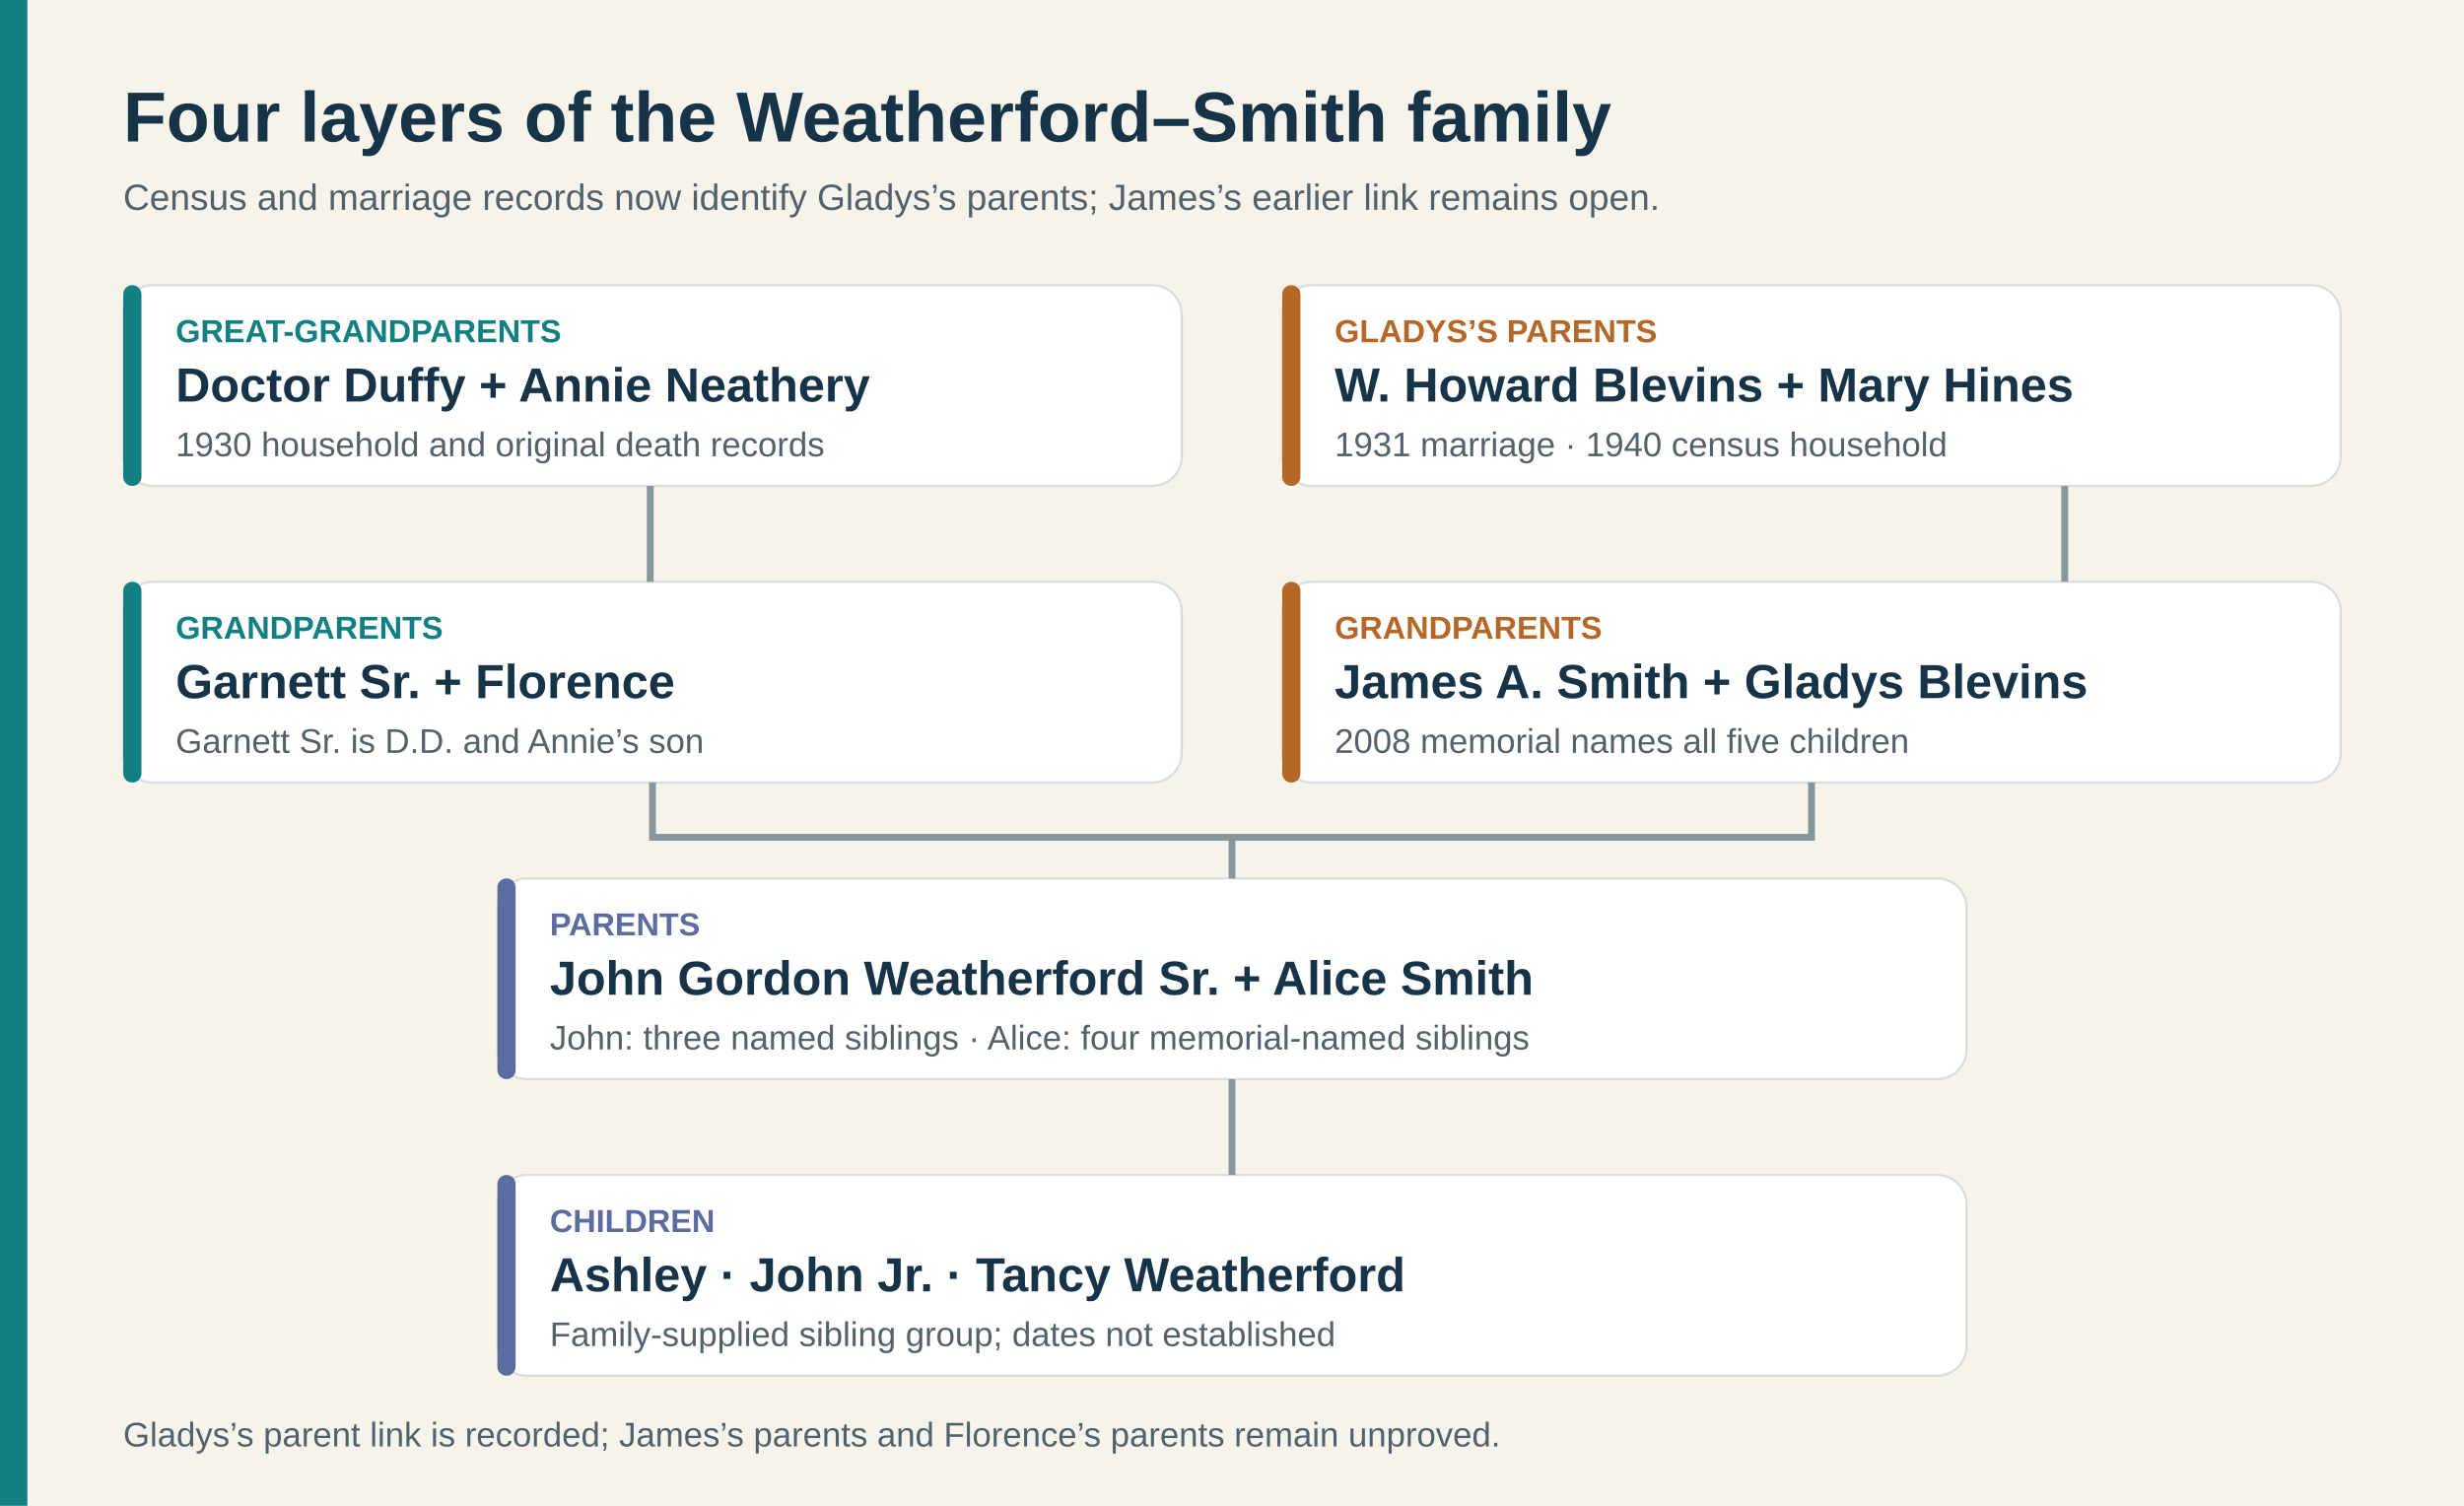
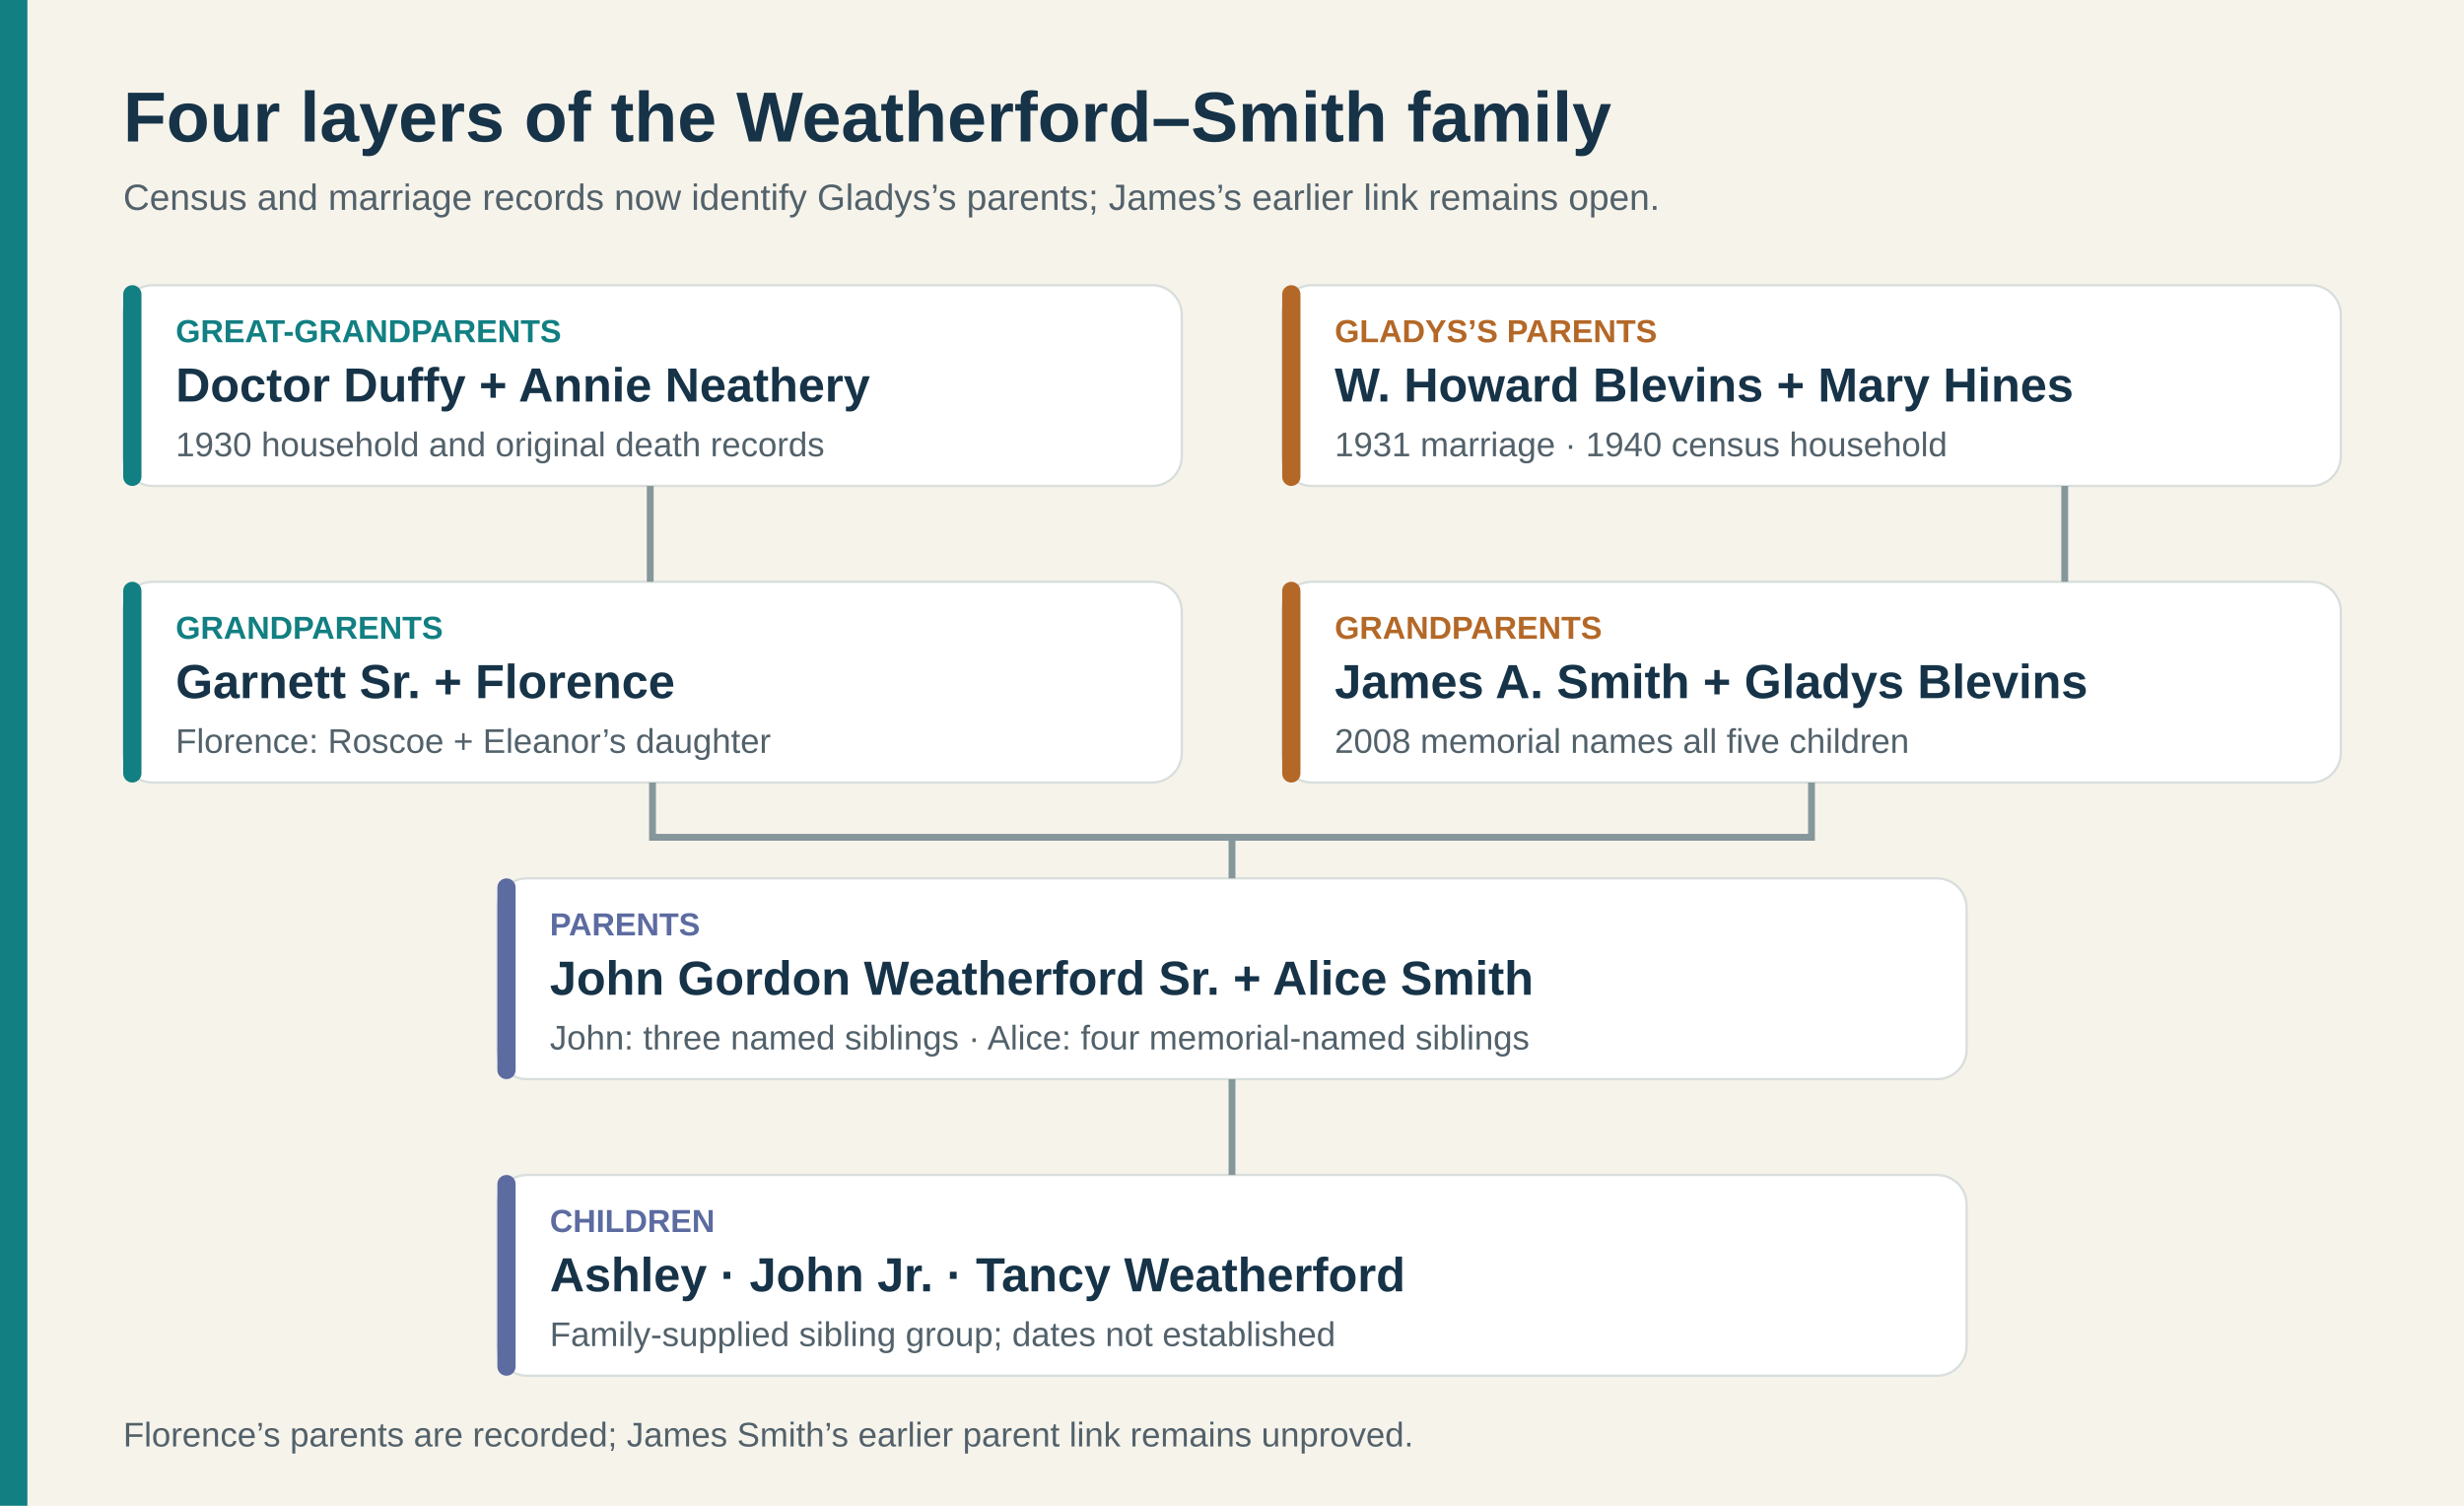
<svg xmlns="http://www.w3.org/2000/svg" width="1080" height="660" viewBox="0 0 1080 660" role="img" aria-labelledby="title desc">
  <rect width="1080" height="660" fill="#f6f3eb" />
  <rect x="0" y="0" width="12" height="660" fill="#127f82" />
  <text x="54" y="62" font-family="Segoe UI, Arial, sans-serif" font-size="31" font-weight="700" fill="#163348">Four layers of the Weatherford–Smith family</text>
  <text x="54" y="92" font-family="Segoe UI, Arial, sans-serif" font-size="16" font-weight="400" fill="#52616a">Census and marriage records now identify Gladys’s parents; James’s earlier link remains open.</text>
  <rect x="54" y="125" width="464" height="88" rx="13" fill="#fff" stroke="#d8dedc" />
  <rect x="54" y="125" width="8" height="88" rx="4" fill="#127f82" />
  <text x="77" y="150" font-family="Segoe UI, Arial, sans-serif" font-size="14" font-weight="700" fill="#127f82">GREAT-GRANDPARENTS</text>
  <text x="77" y="176" font-family="Segoe UI, Arial, sans-serif" font-size="21" font-weight="700" fill="#163348">Doctor Duffy + Annie Neathery</text>
  <text x="77" y="200" font-family="Segoe UI, Arial, sans-serif" font-size="15" font-weight="400" fill="#52616a">1930 household and original death records</text>
  <rect x="562" y="125" width="464" height="88" rx="13" fill="#fff" stroke="#d8dedc" />
  <rect x="562" y="125" width="8" height="88" rx="4" fill="#b46827" />
  <text x="585" y="150" font-family="Segoe UI, Arial, sans-serif" font-size="14" font-weight="700" fill="#b46827">GLADYS’S PARENTS</text>
  <text x="585" y="176" font-family="Segoe UI, Arial, sans-serif" font-size="21" font-weight="700" fill="#163348">W. Howard Blevins + Mary Hines</text>
  <text x="585" y="200" font-family="Segoe UI, Arial, sans-serif" font-size="15" font-weight="400" fill="#52616a">1931 marriage · 1940 census household</text>
  <rect x="54" y="255" width="464" height="88" rx="13" fill="#fff" stroke="#d8dedc" />
  <rect x="54" y="255" width="8" height="88" rx="4" fill="#127f82" />
  <text x="77" y="280" font-family="Segoe UI, Arial, sans-serif" font-size="14" font-weight="700" fill="#127f82">GRANDPARENTS</text>
  <text x="77" y="306" font-family="Segoe UI, Arial, sans-serif" font-size="21" font-weight="700" fill="#163348">Garnett Sr. + Florence</text>
-   <text x="77" y="330" font-family="Segoe UI, Arial, sans-serif" font-size="15" font-weight="400" fill="#52616a">Garnett Sr. is D.D. and Annie’s son</text>
+   <text x="77" y="330" font-family="Segoe UI, Arial, sans-serif" font-size="15" font-weight="400" fill="#52616a">Florence: Roscoe + Eleanor’s daughter</text>
  <rect x="562" y="255" width="464" height="88" rx="13" fill="#fff" stroke="#d8dedc" />
  <rect x="562" y="255" width="8" height="88" rx="4" fill="#b46827" />
  <text x="585" y="280" font-family="Segoe UI, Arial, sans-serif" font-size="14" font-weight="700" fill="#b46827">GRANDPARENTS</text>
  <text x="585" y="306" font-family="Segoe UI, Arial, sans-serif" font-size="21" font-weight="700" fill="#163348">James A. Smith + Gladys Blevins</text>
  <text x="585" y="330" font-family="Segoe UI, Arial, sans-serif" font-size="15" font-weight="400" fill="#52616a">2008 memorial names all five children</text>
  <rect x="218" y="385" width="644" height="88" rx="13" fill="#fff" stroke="#d8dedc" />
  <rect x="218" y="385" width="8" height="88" rx="4" fill="#5c6ba0" />
  <text x="241" y="410" font-family="Segoe UI, Arial, sans-serif" font-size="14" font-weight="700" fill="#5c6ba0">PARENTS</text>
  <text x="241" y="436" font-family="Segoe UI, Arial, sans-serif" font-size="21" font-weight="700" fill="#163348">John Gordon Weatherford Sr. + Alice Smith</text>
  <text x="241" y="460" font-family="Segoe UI, Arial, sans-serif" font-size="15" font-weight="400" fill="#52616a">John: three named siblings · Alice: four memorial-named siblings</text>
  <rect x="218" y="515" width="644" height="88" rx="13" fill="#fff" stroke="#d8dedc" />
  <rect x="218" y="515" width="8" height="88" rx="4" fill="#5c6ba0" />
  <text x="241" y="540" font-family="Segoe UI, Arial, sans-serif" font-size="14" font-weight="700" fill="#5c6ba0">CHILDREN</text>
  <text x="241" y="566" font-family="Segoe UI, Arial, sans-serif" font-size="21" font-weight="700" fill="#163348">Ashley · John Jr. · Tancy Weatherford</text>
  <text x="241" y="590" font-family="Segoe UI, Arial, sans-serif" font-size="15" font-weight="400" fill="#52616a">Family-supplied sibling group; dates not established</text>
  <line x1="285" y1="213" x2="285" y2="255" stroke="#85979b" stroke-width="3" />
  <line x1="905" y1="213" x2="905" y2="255" stroke="#85979b" stroke-width="3" />
  <path d="M286 343 L286 367 L540 367 L540 385 M794 343 L794 367 L540 367" fill="none" stroke="#85979b" stroke-width="3" />
  <line x1="540" y1="473" x2="540" y2="515" stroke="#85979b" stroke-width="3" />
-   <text x="54" y="634" font-family="Segoe UI, Arial, sans-serif" font-size="15" font-weight="400" fill="#52616a">Gladys’s parent link is recorded; James’s parents and Florence’s parents remain unproved.</text>
+   <text x="54" y="634" font-family="Segoe UI, Arial, sans-serif" font-size="15" font-weight="400" fill="#52616a">Florence’s parents are recorded; James Smith’s earlier parent link remains unproved.</text>
</svg>
